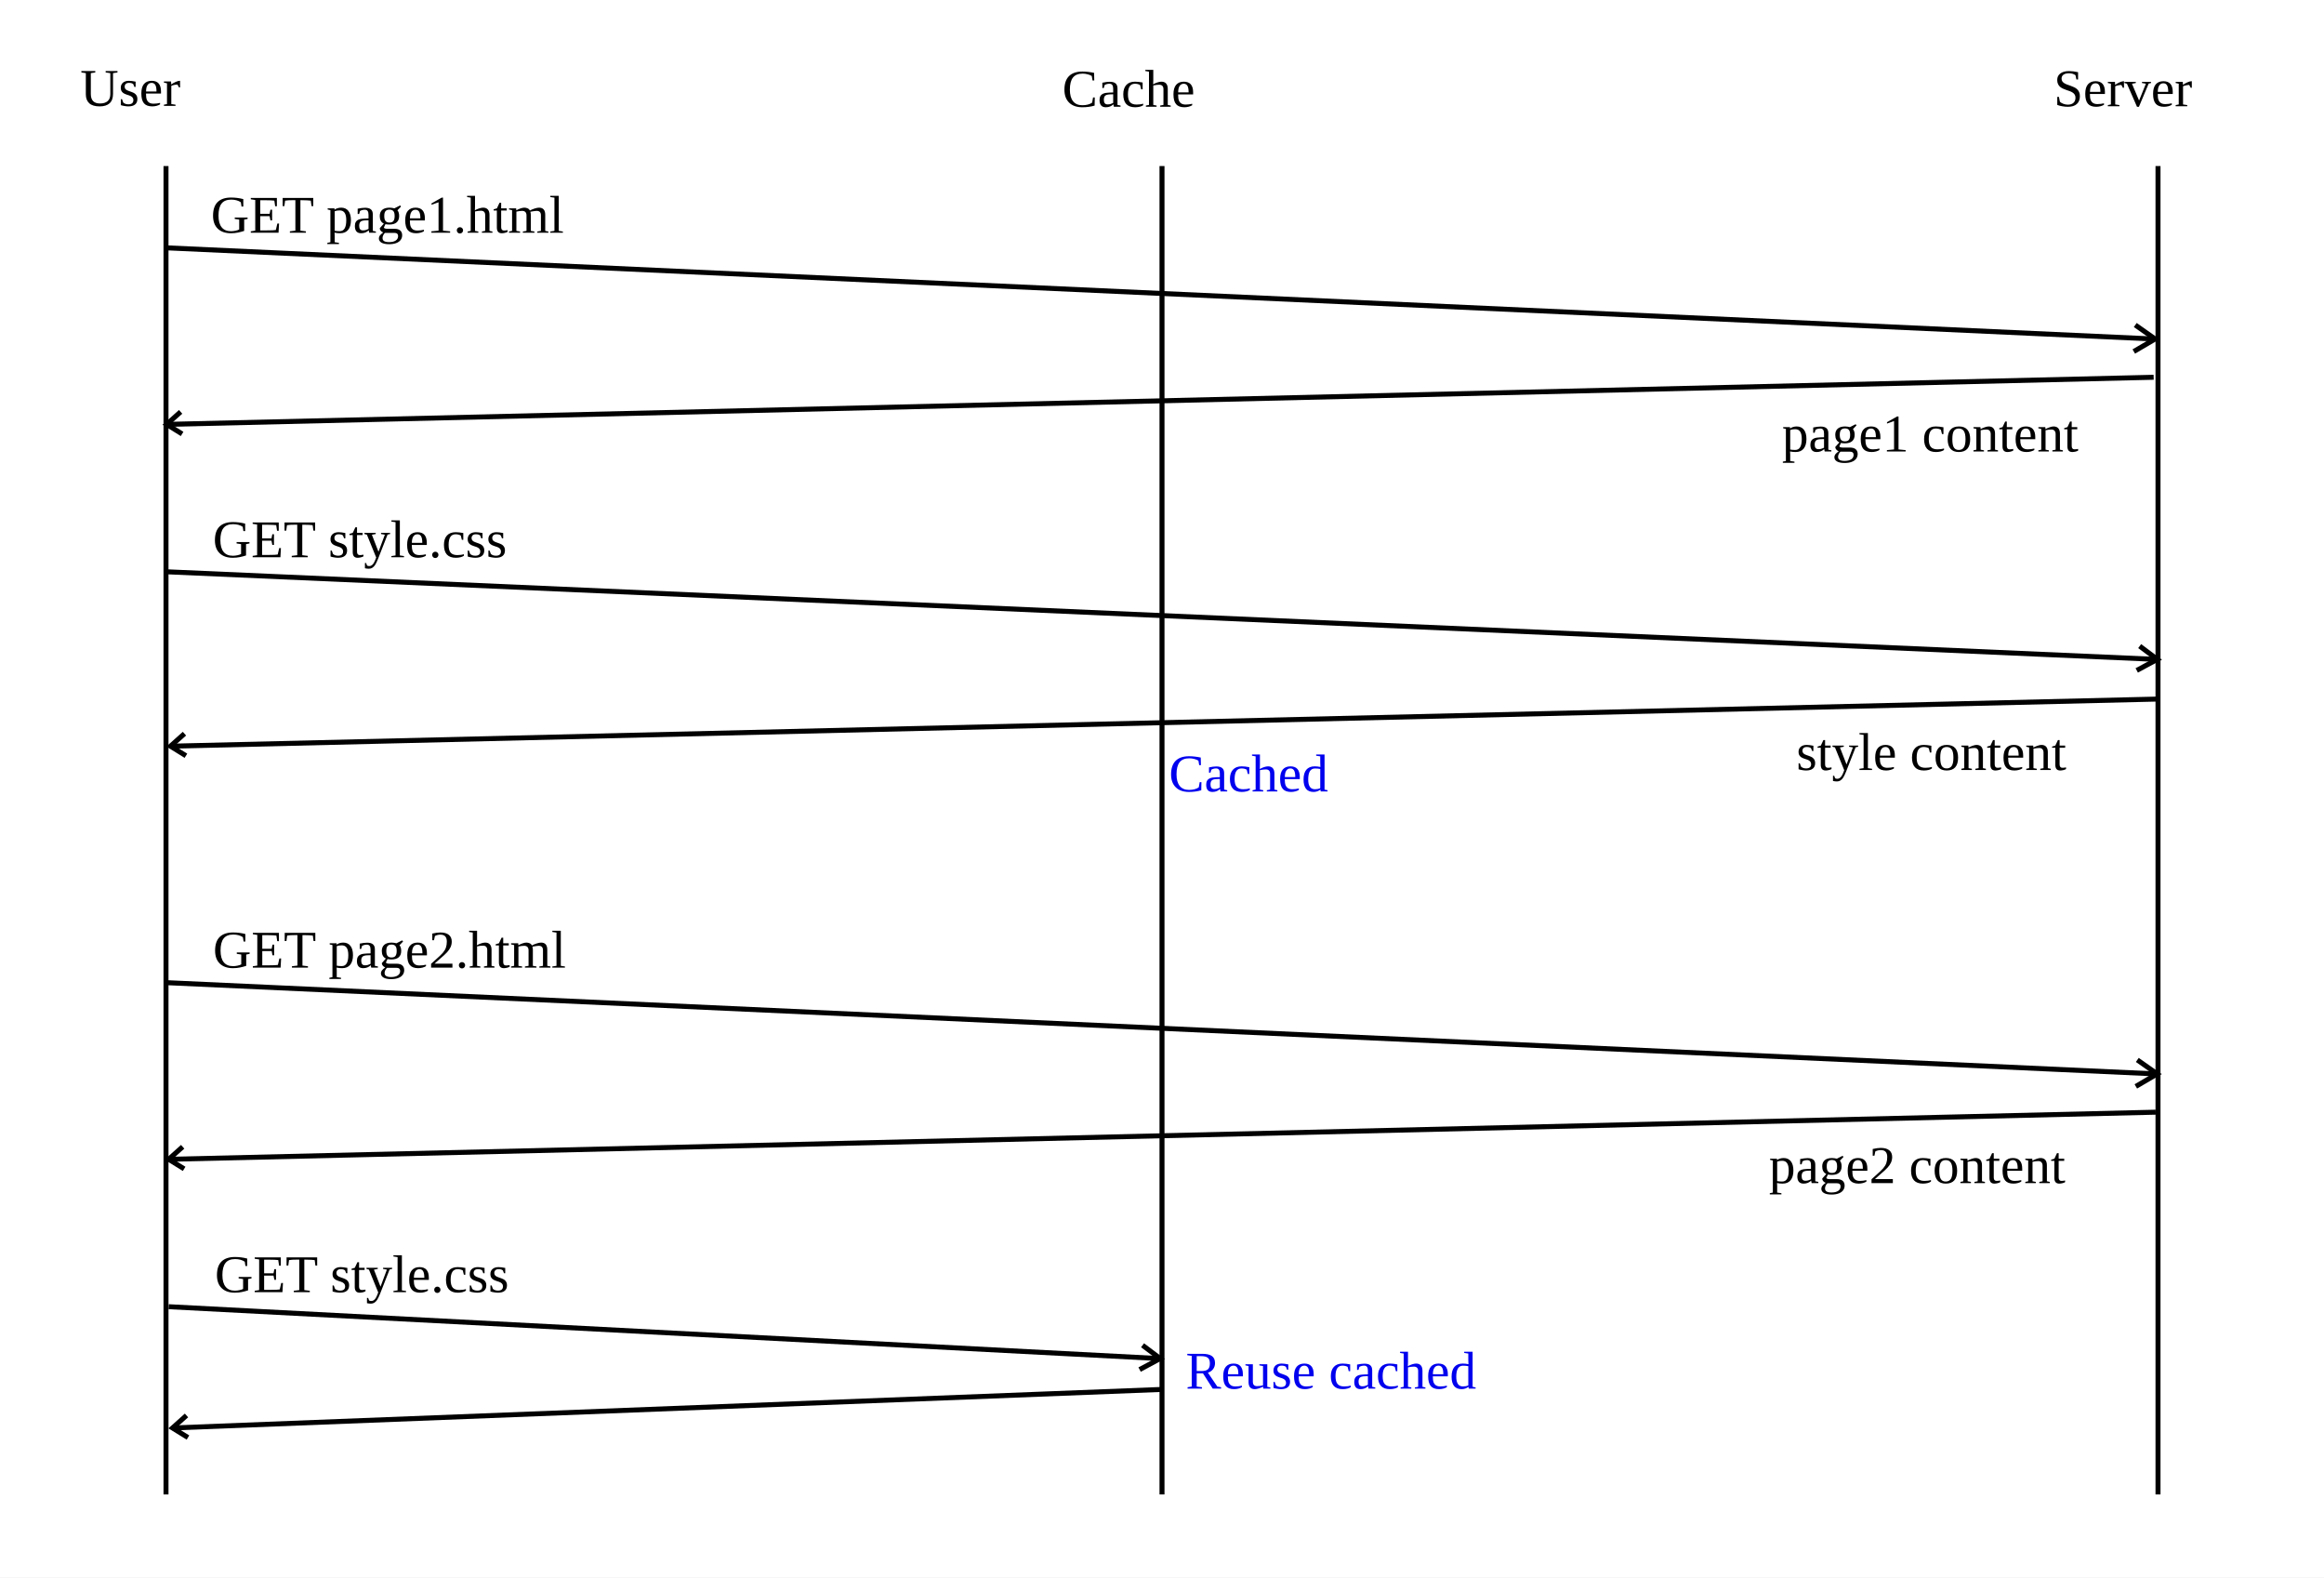
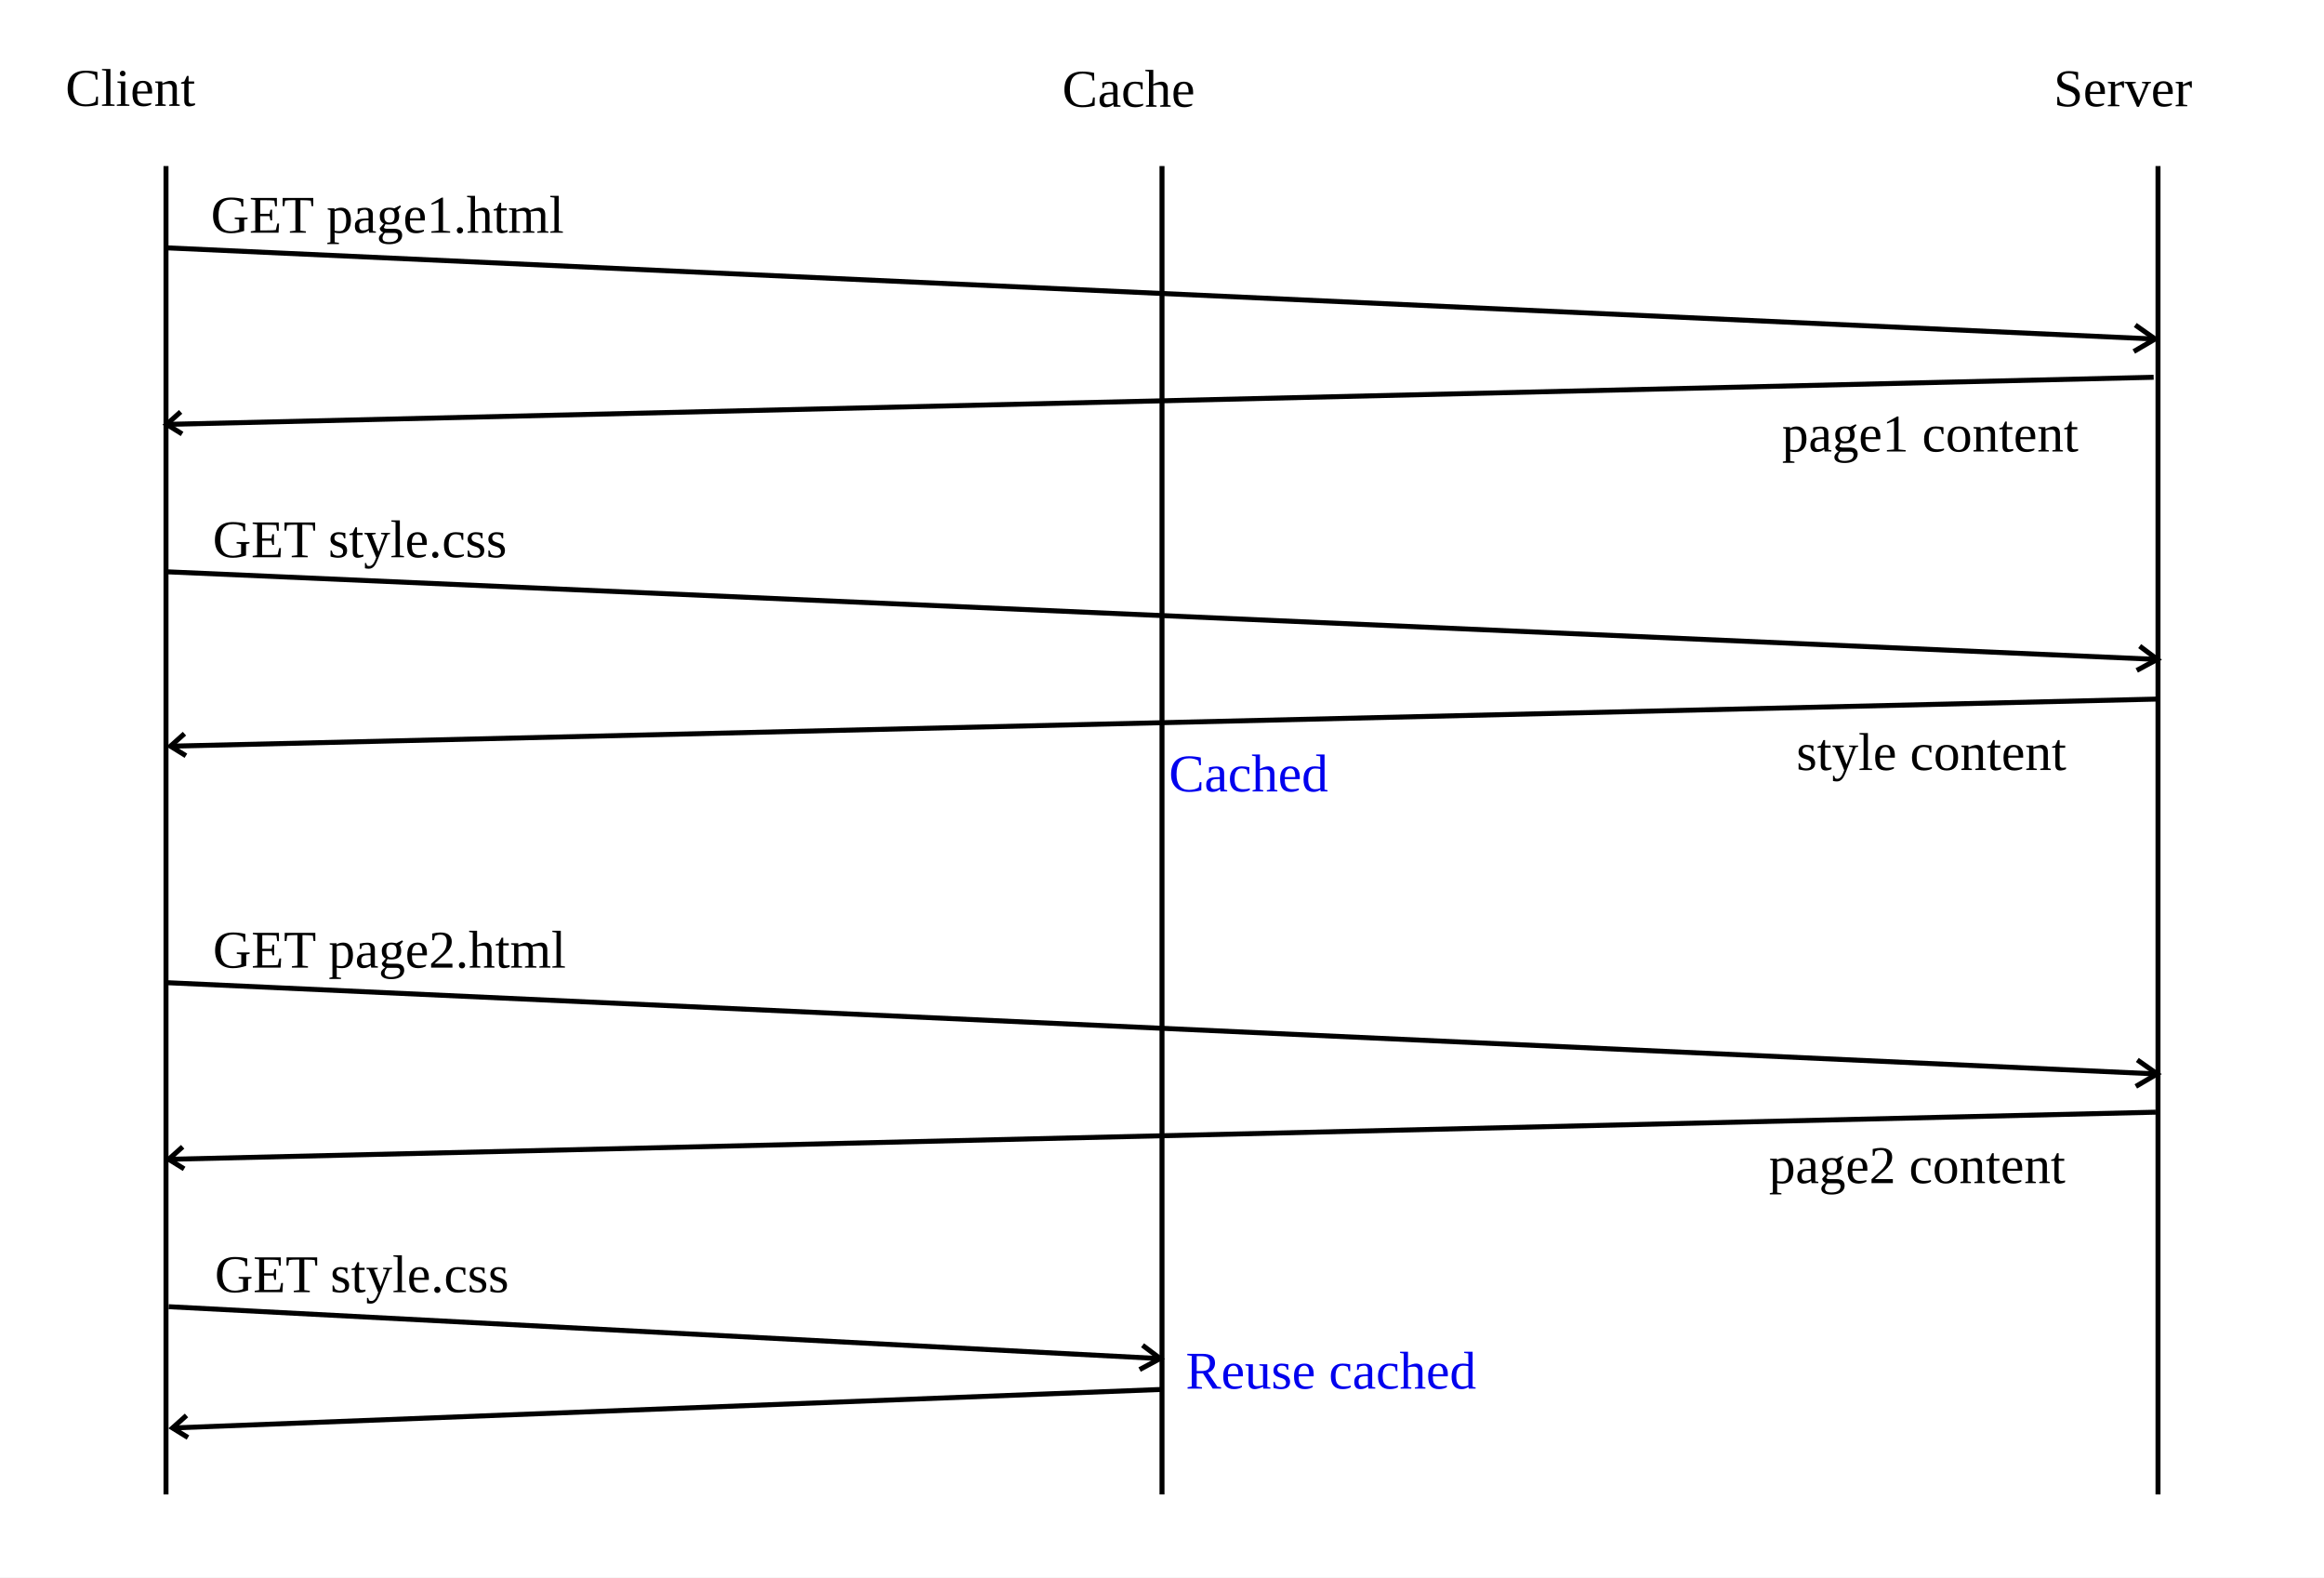
<svg xmlns="http://www.w3.org/2000/svg" width="700" height="475" viewBox="0 0 700 475" version="1.1" id="svg1">
  <defs id="defs1" />
  <g id="layer1" transform="translate(-50,-50)">
    <rect style="fill:#ffffff;stroke-width:1.066" id="rect2" width="700" height="475" x="50" y="50" ry="5.995058e-14" />
    <path style="fill:none;stroke:#000000;stroke-width:1.5;stroke-dasharray:none;stroke-dashoffset:0" d="M 100,100 V 500" id="path1" />
    <path style="fill:none;stroke:#000000;stroke-width:1.5;stroke-dasharray:none;stroke-dashoffset:0" d="M 700,100 V 500" id="path1-1" />
    <path style="fill:none;stroke:#000000;stroke-width:1.5;stroke-dasharray:none;stroke-dashoffset:0" d="M 400,100 V 500" id="path1-5" />
    <text xml:space="preserve" style="font-size:16px;text-align:center;writing-mode:lr-tb;direction:ltr;text-anchor:middle;fill:#000000;fill-opacity:1;stroke:none;stroke-width:1;stroke-dasharray:none;stroke-dashoffset:0" x="99.273" y="81.879" id="text1-6">
-       <tspan x="99.273" y="81.879" id="tspan3-3">User</tspan>
+       <tspan x="99.273" y="81.879" id="tspan3-3">Client</tspan>
    </text>
    <text xml:space="preserve" style="font-size:16px;text-align:center;writing-mode:lr-tb;direction:ltr;text-anchor:middle;fill:#000000;fill-opacity:1;stroke:none;stroke-width:1;stroke-dasharray:none;stroke-dashoffset:0" x="399.941" y="82.141" id="text4">
      <tspan id="tspan4" x="399.941" y="82.141">Cache</tspan>
    </text>
    <text xml:space="preserve" style="font-size:16px;text-align:center;writing-mode:lr-tb;direction:ltr;text-anchor:middle;fill:#000000;fill-opacity:1;stroke:none;stroke-width:1;stroke-dasharray:none;stroke-dashoffset:0" x="699.445" y="82" id="text5">
      <tspan id="tspan5" x="699.445" y="82">Server</tspan>
    </text>
    <path style="fill:none;fill-opacity:1;stroke:#000000;stroke-width:1.5;stroke-dasharray:none;stroke-dashoffset:0;stroke-opacity:1" d="M 99.307,124.587 698.693,152.073" id="path5" />
    <path style="fill:none;fill-opacity:1;stroke:#000000;stroke-width:1.5;stroke-dasharray:none;stroke-dashoffset:0;stroke-opacity:1" d="m 692.708,155.842 6.428,-3.768 -5.985,-4.212" id="path6" />
    <path style="fill:none;fill-opacity:1;stroke:#000000;stroke-width:1.5;stroke-dasharray:none;stroke-dashoffset:0;stroke-opacity:1" d="M 698.693,163.6 100.193,177.787" id="path7" />
    <path style="fill:none;fill-opacity:1;stroke:#000000;stroke-width:1.5;stroke-dasharray:none;stroke-dashoffset:0;stroke-opacity:1" d="m 104.848,180.668 -4.655,-2.882 4.212,-3.768" id="path8" />
    <text xml:space="preserve" style="font-size:16px;text-align:start;writing-mode:lr-tb;direction:ltr;text-anchor:start;fill:#000000;fill-opacity:1;stroke:none;stroke-width:1;stroke-dasharray:none;stroke-dashoffset:0;stroke-opacity:1" x="113.517" y="120.08" id="text8">
      <tspan id="tspan8" x="113.517" y="120.08">GET page1.html</tspan>
    </text>
    <text xml:space="preserve" style="font-size:16px;text-align:start;writing-mode:lr-tb;direction:ltr;text-anchor:start;fill:#000000;fill-opacity:1;stroke:none;stroke-width:1;stroke-dasharray:none;stroke-dashoffset:0;stroke-opacity:1" x="114.077" y="217.799" id="text8-20">
      <tspan x="114.077" y="217.799" id="tspan1">GET style.css</tspan>
    </text>
    <text xml:space="preserve" style="font-size:16px;text-align:end;writing-mode:lr-tb;direction:ltr;text-anchor:end;fill:#000000;fill-opacity:1;stroke:none;stroke-width:1;stroke-dasharray:none;stroke-dashoffset:0;stroke-opacity:1" x="696.033" y="185.958" id="text8-2">
      <tspan x="696.033" y="185.958" id="tspan6">page1 content</tspan>
    </text>
    <text xml:space="preserve" style="font-size:16px;text-align:end;writing-mode:lr-tb;direction:ltr;text-anchor:end;fill:#000000;fill-opacity:1;stroke:none;stroke-width:1;stroke-dasharray:none;stroke-dashoffset:0;stroke-opacity:1" x="692.1" y="406.245" id="text8-2-4">
      <tspan x="692.1" y="406.245" id="tspan6-73">page2 content</tspan>
    </text>
    <path style="fill:none;fill-opacity:1;stroke:#000000;stroke-width:1.5;stroke-dasharray:none;stroke-dashoffset:0;stroke-opacity:1" d="M 699.846,260.5 101.346,274.687" id="path7-9" />
    <path style="fill:none;fill-opacity:1;stroke:#000000;stroke-width:1.5;stroke-dasharray:none;stroke-dashoffset:0;stroke-opacity:1" d="m 106.001,277.568 -4.655,-2.882 4.212,-3.768" id="path8-1" />
    <text xml:space="preserve" style="font-size:16px;text-align:center;writing-mode:lr-tb;direction:ltr;text-anchor:middle;fill:#0000ee;fill-opacity:1;stroke:none;stroke-width:1;stroke-dasharray:none;stroke-dashoffset:0;stroke-opacity:1" x="436.067" y="288.307" id="text8-2-7-1-5">
      <tspan id="tspan8-5-8-87-8" x="436.067" y="288.307">Cached</tspan>
    </text>
    <path style="fill:none;fill-opacity:1;stroke:#000000;stroke-width:1.5;stroke-dasharray:none;stroke-dashoffset:0;stroke-opacity:1" d="m 100.181,222.172 599.177,26.371" id="path9" />
    <path style="fill:none;fill-opacity:1;stroke:#000000;stroke-width:1.5;stroke-dasharray:none;stroke-dashoffset:0;stroke-opacity:1" d="m 693.595,251.868 6.207,-3.325 -5.32,-3.99" id="path10" />
    <path style="fill:none;fill-opacity:1;stroke:#000000;stroke-width:1.5;stroke-dasharray:none;stroke-dashoffset:0;stroke-opacity:1" d="M 99.922,345.882 699.308,373.369" id="path5-5" />
    <path style="fill:none;fill-opacity:1;stroke:#000000;stroke-width:1.5;stroke-dasharray:none;stroke-dashoffset:0;stroke-opacity:1" d="m 693.323,377.137 6.428,-3.768 -5.985,-4.212" id="path6-6" />
    <path style="fill:none;fill-opacity:1;stroke:#000000;stroke-width:1.5;stroke-dasharray:none;stroke-dashoffset:0;stroke-opacity:1" d="M 699.308,384.896 100.808,399.082" id="path7-2" />
    <path style="fill:none;fill-opacity:1;stroke:#000000;stroke-width:1.5;stroke-dasharray:none;stroke-dashoffset:0;stroke-opacity:1" d="m 105.463,401.964 -4.655,-2.882 4.212,-3.768" id="path8-8" />
    <text xml:space="preserve" style="font-size:16px;text-align:start;writing-mode:lr-tb;direction:ltr;text-anchor:start;fill:#000000;fill-opacity:1;stroke:none;stroke-width:1;stroke-dasharray:none;stroke-dashoffset:0;stroke-opacity:1" x="114.132" y="341.375" id="text8-5">
      <tspan id="tspan8-9" x="114.132" y="341.375">GET page2.html</tspan>
    </text>
    <text xml:space="preserve" style="font-size:16px;text-align:start;writing-mode:lr-tb;direction:ltr;text-anchor:start;fill:#000000;fill-opacity:1;stroke:none;stroke-width:1;stroke-dasharray:none;stroke-dashoffset:0;stroke-opacity:1" x="114.692" y="439.095" id="text8-20-4">
      <tspan x="114.692" y="439.095" id="tspan1-3">GET style.css</tspan>
    </text>
    <path style="fill:none;fill-opacity:1;stroke:#000000;stroke-width:1.5;stroke-dasharray:none;stroke-dashoffset:0;stroke-opacity:1" d="M 399.784,468.385 101.961,479.982" id="path7-9-6" />
    <path style="fill:none;fill-opacity:1;stroke:#000000;stroke-width:1.5;stroke-dasharray:none;stroke-dashoffset:0;stroke-opacity:1" d="m 106.616,482.864 -4.655,-2.882 4.212,-3.768" id="path8-1-3" />
    <text xml:space="preserve" style="font-size:16px;text-align:start;writing-mode:lr-tb;direction:ltr;text-anchor:start;fill:#0000ee;fill-opacity:1;stroke:none;stroke-width:1;stroke-dasharray:none;stroke-dashoffset:0;stroke-opacity:1" x="407.139" y="468.137" id="text8-2-7-1-5-4">
      <tspan id="tspan8-5-8-87-8-0" x="407.139" y="468.137">Reuse cached</tspan>
    </text>
    <path style="fill:none;fill-opacity:1;stroke:#000000;stroke-width:1.5;stroke-dasharray:none;stroke-dashoffset:0;stroke-opacity:1" d="m 100.796,443.468 299.196,15.657" id="path9-4" />
    <path style="fill:none;fill-opacity:1;stroke:#000000;stroke-width:1.5;stroke-dasharray:none;stroke-dashoffset:0;stroke-opacity:1" d="m 393.256,462.398 6.207,-3.325 -5.32,-3.99" id="path10-6" />
    <text xml:space="preserve" style="font-size:16px;text-align:end;writing-mode:lr-tb;direction:ltr;text-anchor:end;fill:#000000;fill-opacity:1;stroke:none;stroke-width:1;stroke-dasharray:none;stroke-dashoffset:0;stroke-opacity:1" x="692.388" y="281.85" id="text8-2-3">
      <tspan x="692.388" y="281.85" id="tspan6-7">style content</tspan>
    </text>
  </g>
</svg>
